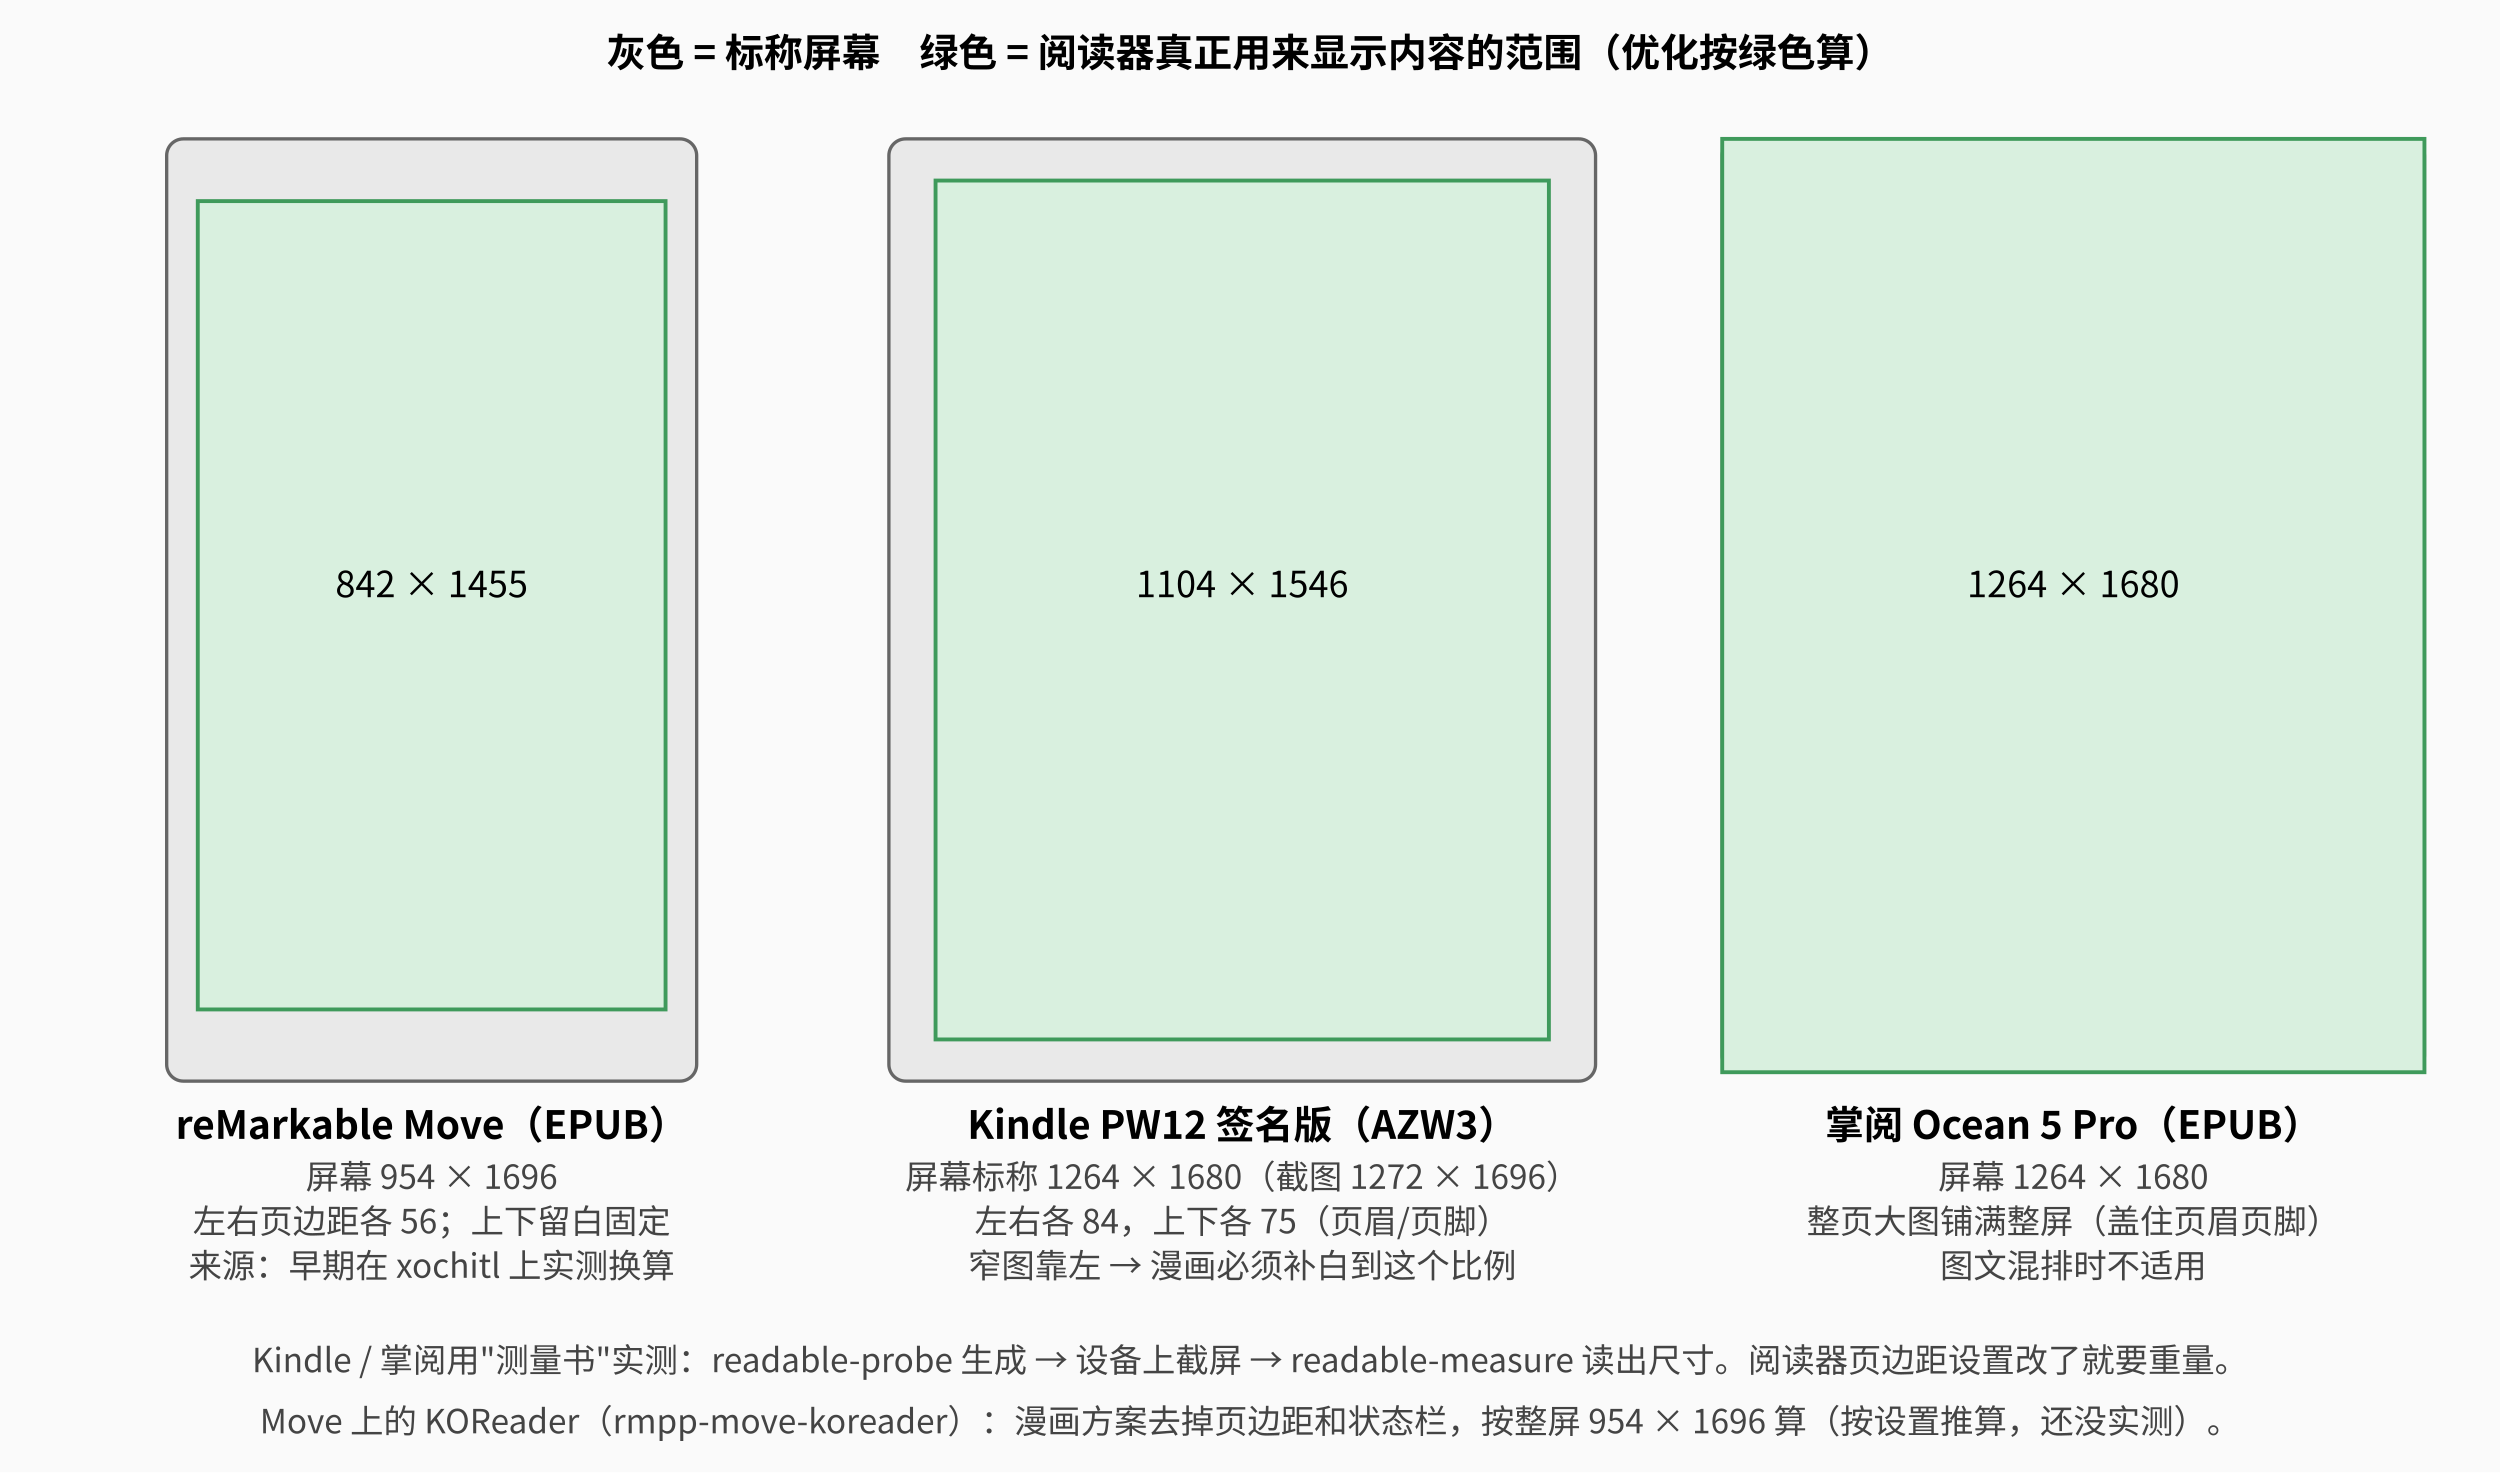
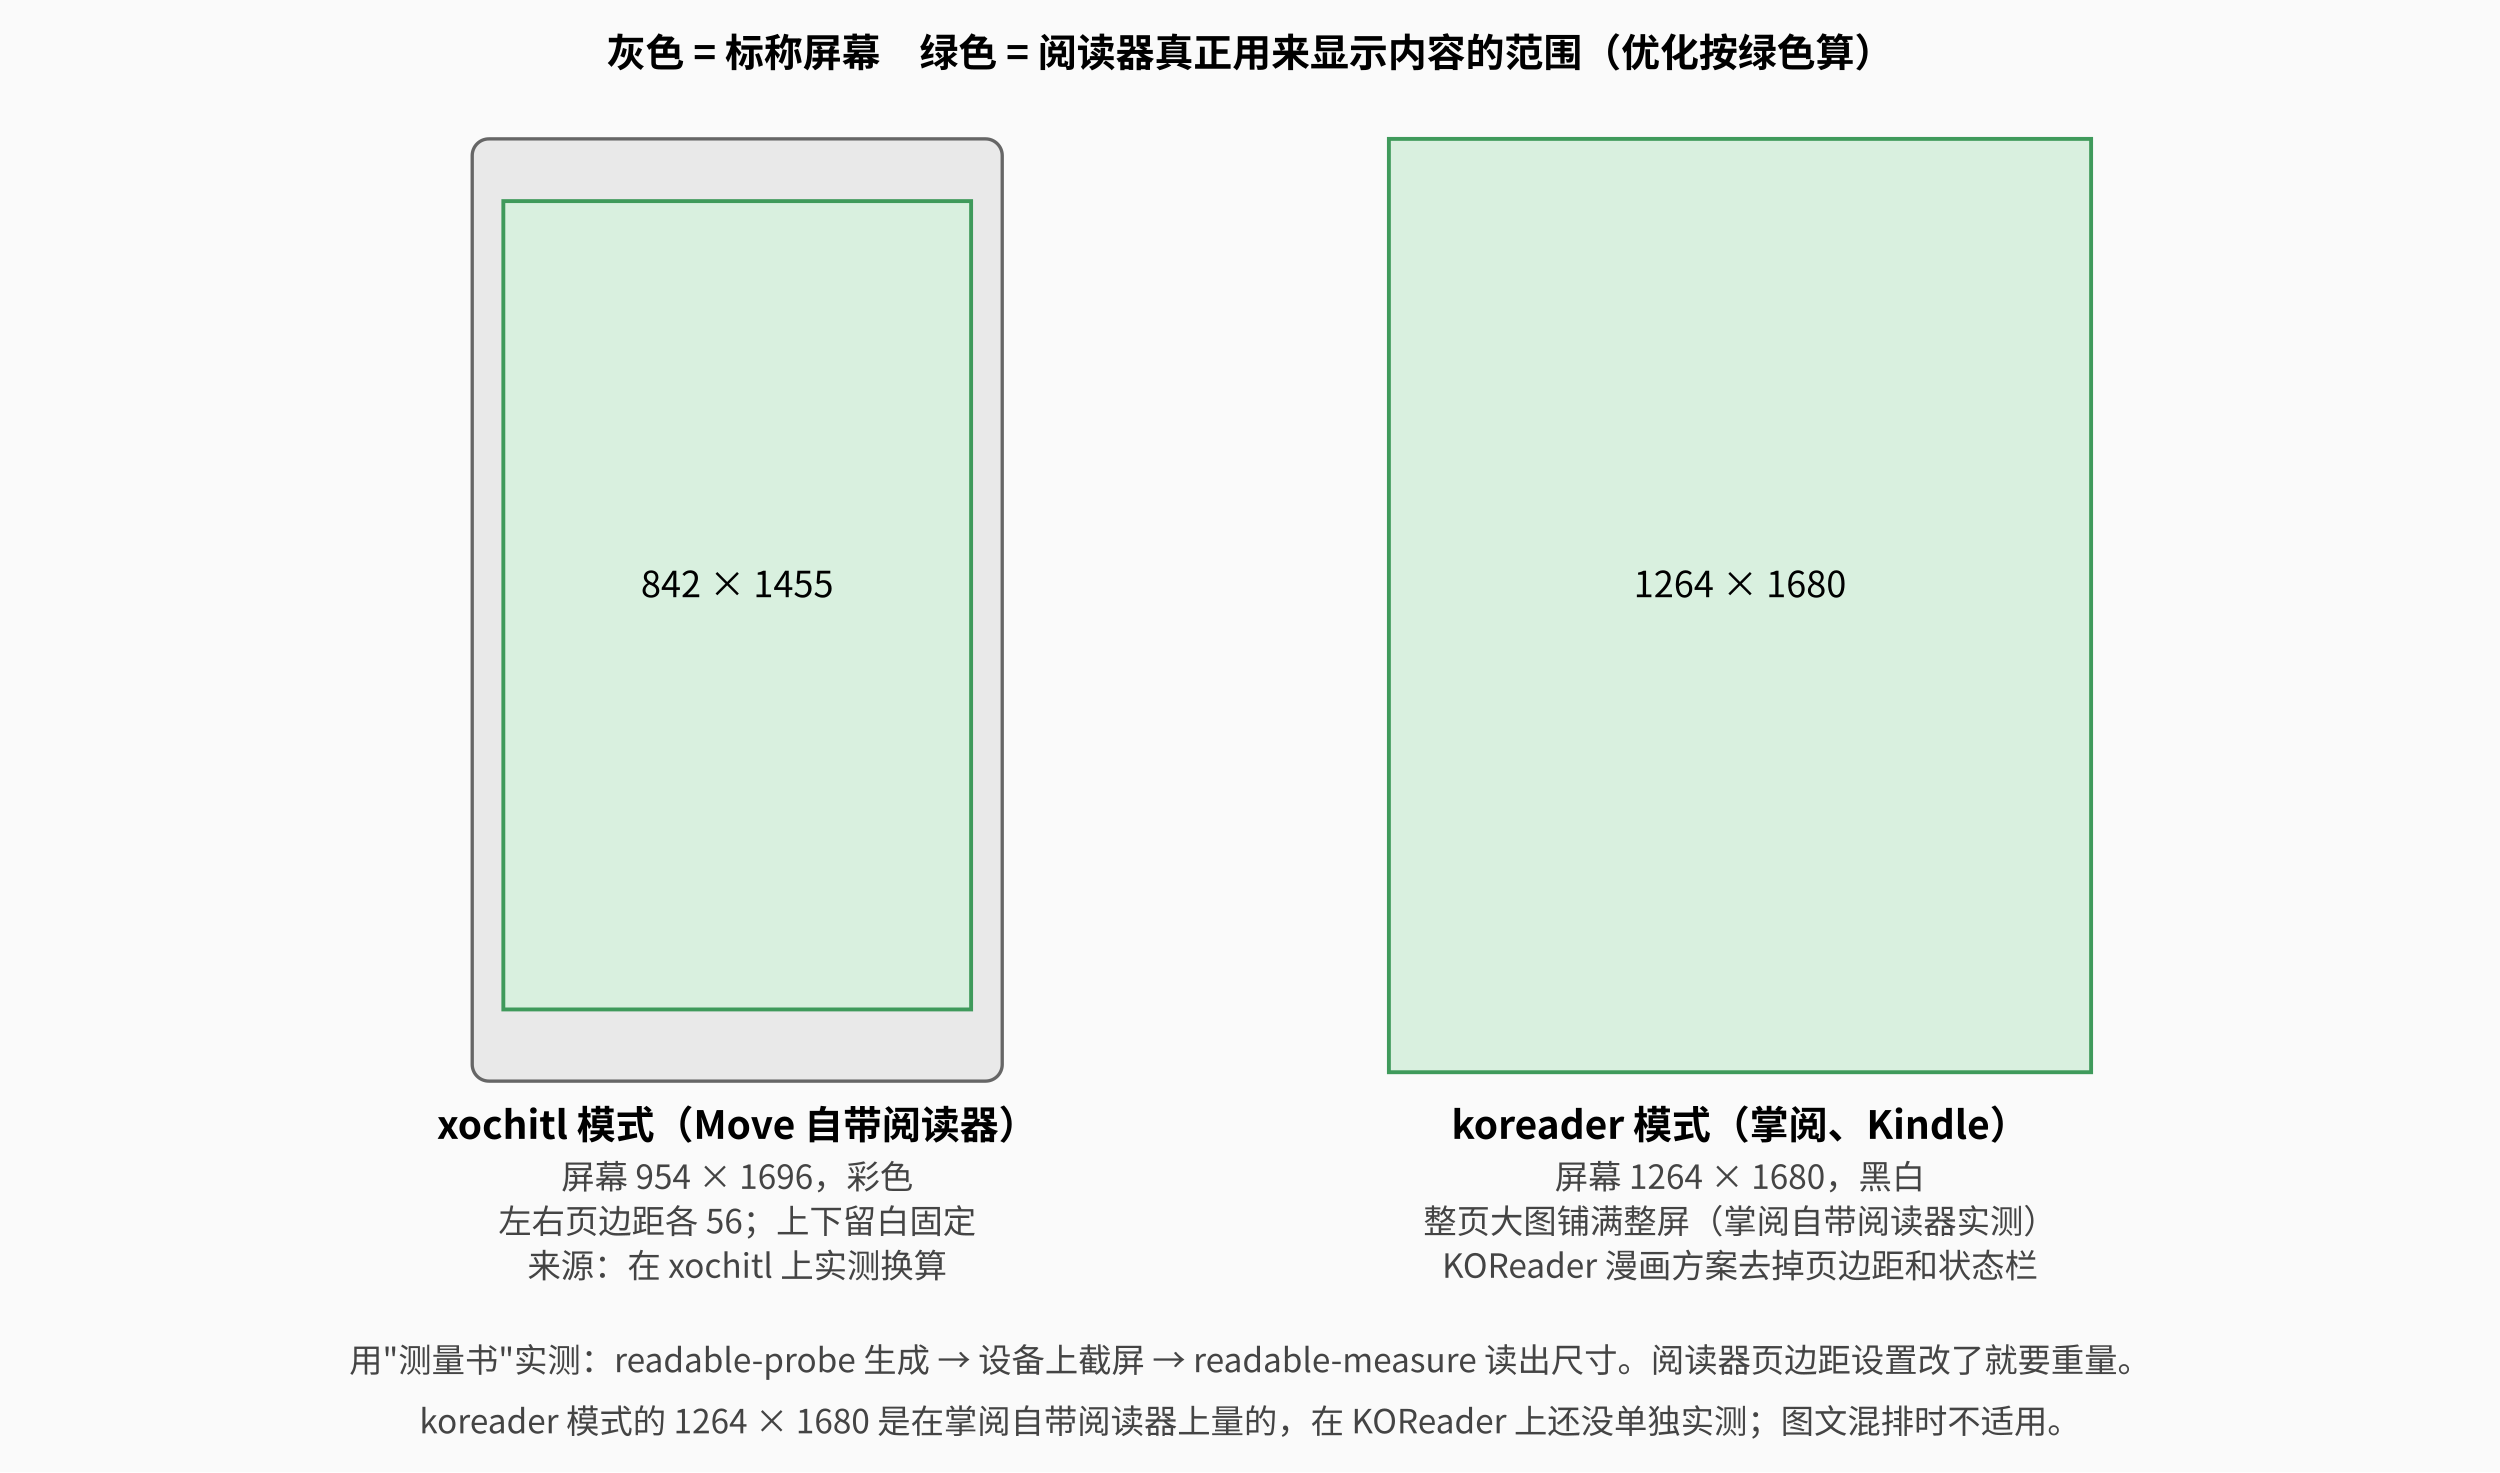
<svg xmlns="http://www.w3.org/2000/svg" viewBox="0 0 900 530" font-family="'Noto Sans CJK SC','PingFang SC','Microsoft YaHei',sans-serif" font-size="13">
  <style>
    .scr{fill:#e9e9e9;stroke:#666;stroke-width:1.2}
    .rd{fill:#d9f0df;stroke:#3f9a5b;stroke-width:1.4}
    .h{font-weight:bold;font-size:14px}
    .s{font-size:12px;fill:#444}
  </style>
  <rect width="900" height="530" fill="#fafafa" />
  <text x="450" y="24" text-anchor="middle" class="h">灰色 = 标称屏幕　绿色 = 阅读器真正用来显示内容的范围（优化按绿色算）</text>
-   <g transform="translate(60,50)">
+   <g transform="translate(170,50)">
    <rect class="scr" width="190.8" height="339.2" rx="6" />
    <rect class="rd" x="11.2" y="22.4" width="168.4" height="291" />
    <text x="95.4" y="165" text-anchor="middle">842 × 1455</text>
-     <text x="95.4" y="360" text-anchor="middle" class="h">reMarkable Move（EPUB）</text>
-     <text x="95.4" y="378" text-anchor="middle" class="s">屏幕 954 × 1696</text>
+     <text x="95.4" y="360" text-anchor="middle" class="h">xochitl 模式（Move 自带阅读器）</text>
+     <text x="95.4" y="378" text-anchor="middle" class="s">屏幕 954 × 1696，彩色</text>
    <text x="95.4" y="394" text-anchor="middle" class="s">左右页边距各 56；上下留白固定</text>
-     <text x="95.4" y="410" text-anchor="middle" class="s">来源：早期在 xochitl 上实测换算</text>
+     <text x="95.4" y="410" text-anchor="middle" class="s">来源：在 xochitl 上实测换算</text>
  </g>
-   <g transform="translate(320,50)">
-     <rect class="scr" width="254.4" height="339.2" rx="6" />
-     <rect class="rd" x="16.8" y="15" width="220.8" height="309.2" />
-     <text x="127.2" y="165" text-anchor="middle">1104 × 1546</text>
-     <text x="127.2" y="360" text-anchor="middle" class="h">Kindle PW12 签名版（AZW3）</text>
-     <text x="127.2" y="378" text-anchor="middle" class="s">屏幕标称 1264 × 1680（截图 1272 × 1696）</text>
-     <text x="127.2" y="394" text-anchor="middle" class="s">左右各 84，上下各 75（页眉/页脚）</text>
-     <text x="127.2" y="410" text-anchor="middle" class="s">窄图靠左 → 漫画必须补白到这个比例</text>
-   </g>
-   <g transform="translate(620,50)">
+   <g transform="translate(500,50)">
    <rect class="scr" width="252.8" height="336" rx="6" />
    <rect class="rd" x="0" y="0" width="252.8" height="336" />
    <text x="126.4" y="165" text-anchor="middle">1264 × 1680</text>
-     <text x="126.4" y="360" text-anchor="middle" class="h">掌阅 Ocean 5 Pro（EPUB）</text>
-     <text x="126.4" y="378" text-anchor="middle" class="s">屏幕 1264 × 1680</text>
-     <text x="126.4" y="394" text-anchor="middle" class="s">整页大图铺满整屏（盖住页眉页脚）</text>
-     <text x="126.4" y="410" text-anchor="middle" class="s">图文混排时不适用</text>
+     <text x="126.4" y="360" text-anchor="middle" class="h">koreader 模式（掌阅、Kindle）</text>
+     <text x="126.4" y="378" text-anchor="middle" class="s">屏幕 1264 × 1680，黑白</text>
+     <text x="126.4" y="394" text-anchor="middle" class="s">整页大图铺满整屏（掌阅自带阅读器实测）</text>
+     <text x="126.4" y="410" text-anchor="middle" class="s">KOReader 漫画方案去掉页边距和状态栏</text>
  </g>
-   <text x="450" y="494" text-anchor="middle" class="s">Kindle / 掌阅用"测量书"实测：readable-probe 生成 → 设备上截屏 → readable-measure 读出尺寸。阅读器页边距设置改了就要重量。</text>
-   <text x="450" y="516" text-anchor="middle" class="s">Move 上的 KOReader（rmpp-move-koreader）：漫画方案去掉页边距和状态栏，按整屏 954 × 1696 算（按设置推算，还没实测）。</text>
+   <text x="450" y="494" text-anchor="middle" class="s">用"测量书"实测：readable-probe 生成 → 设备上截屏 → readable-measure 读出尺寸。阅读器页边距设置改了就要重量。</text>
+   <text x="450" y="516" text-anchor="middle" class="s">koreader 模式的 1264 × 1680 是在掌阅自带阅读器上量的，在 KOReader 上还没单独实测；图文混排时不适用。</text>
</svg>
